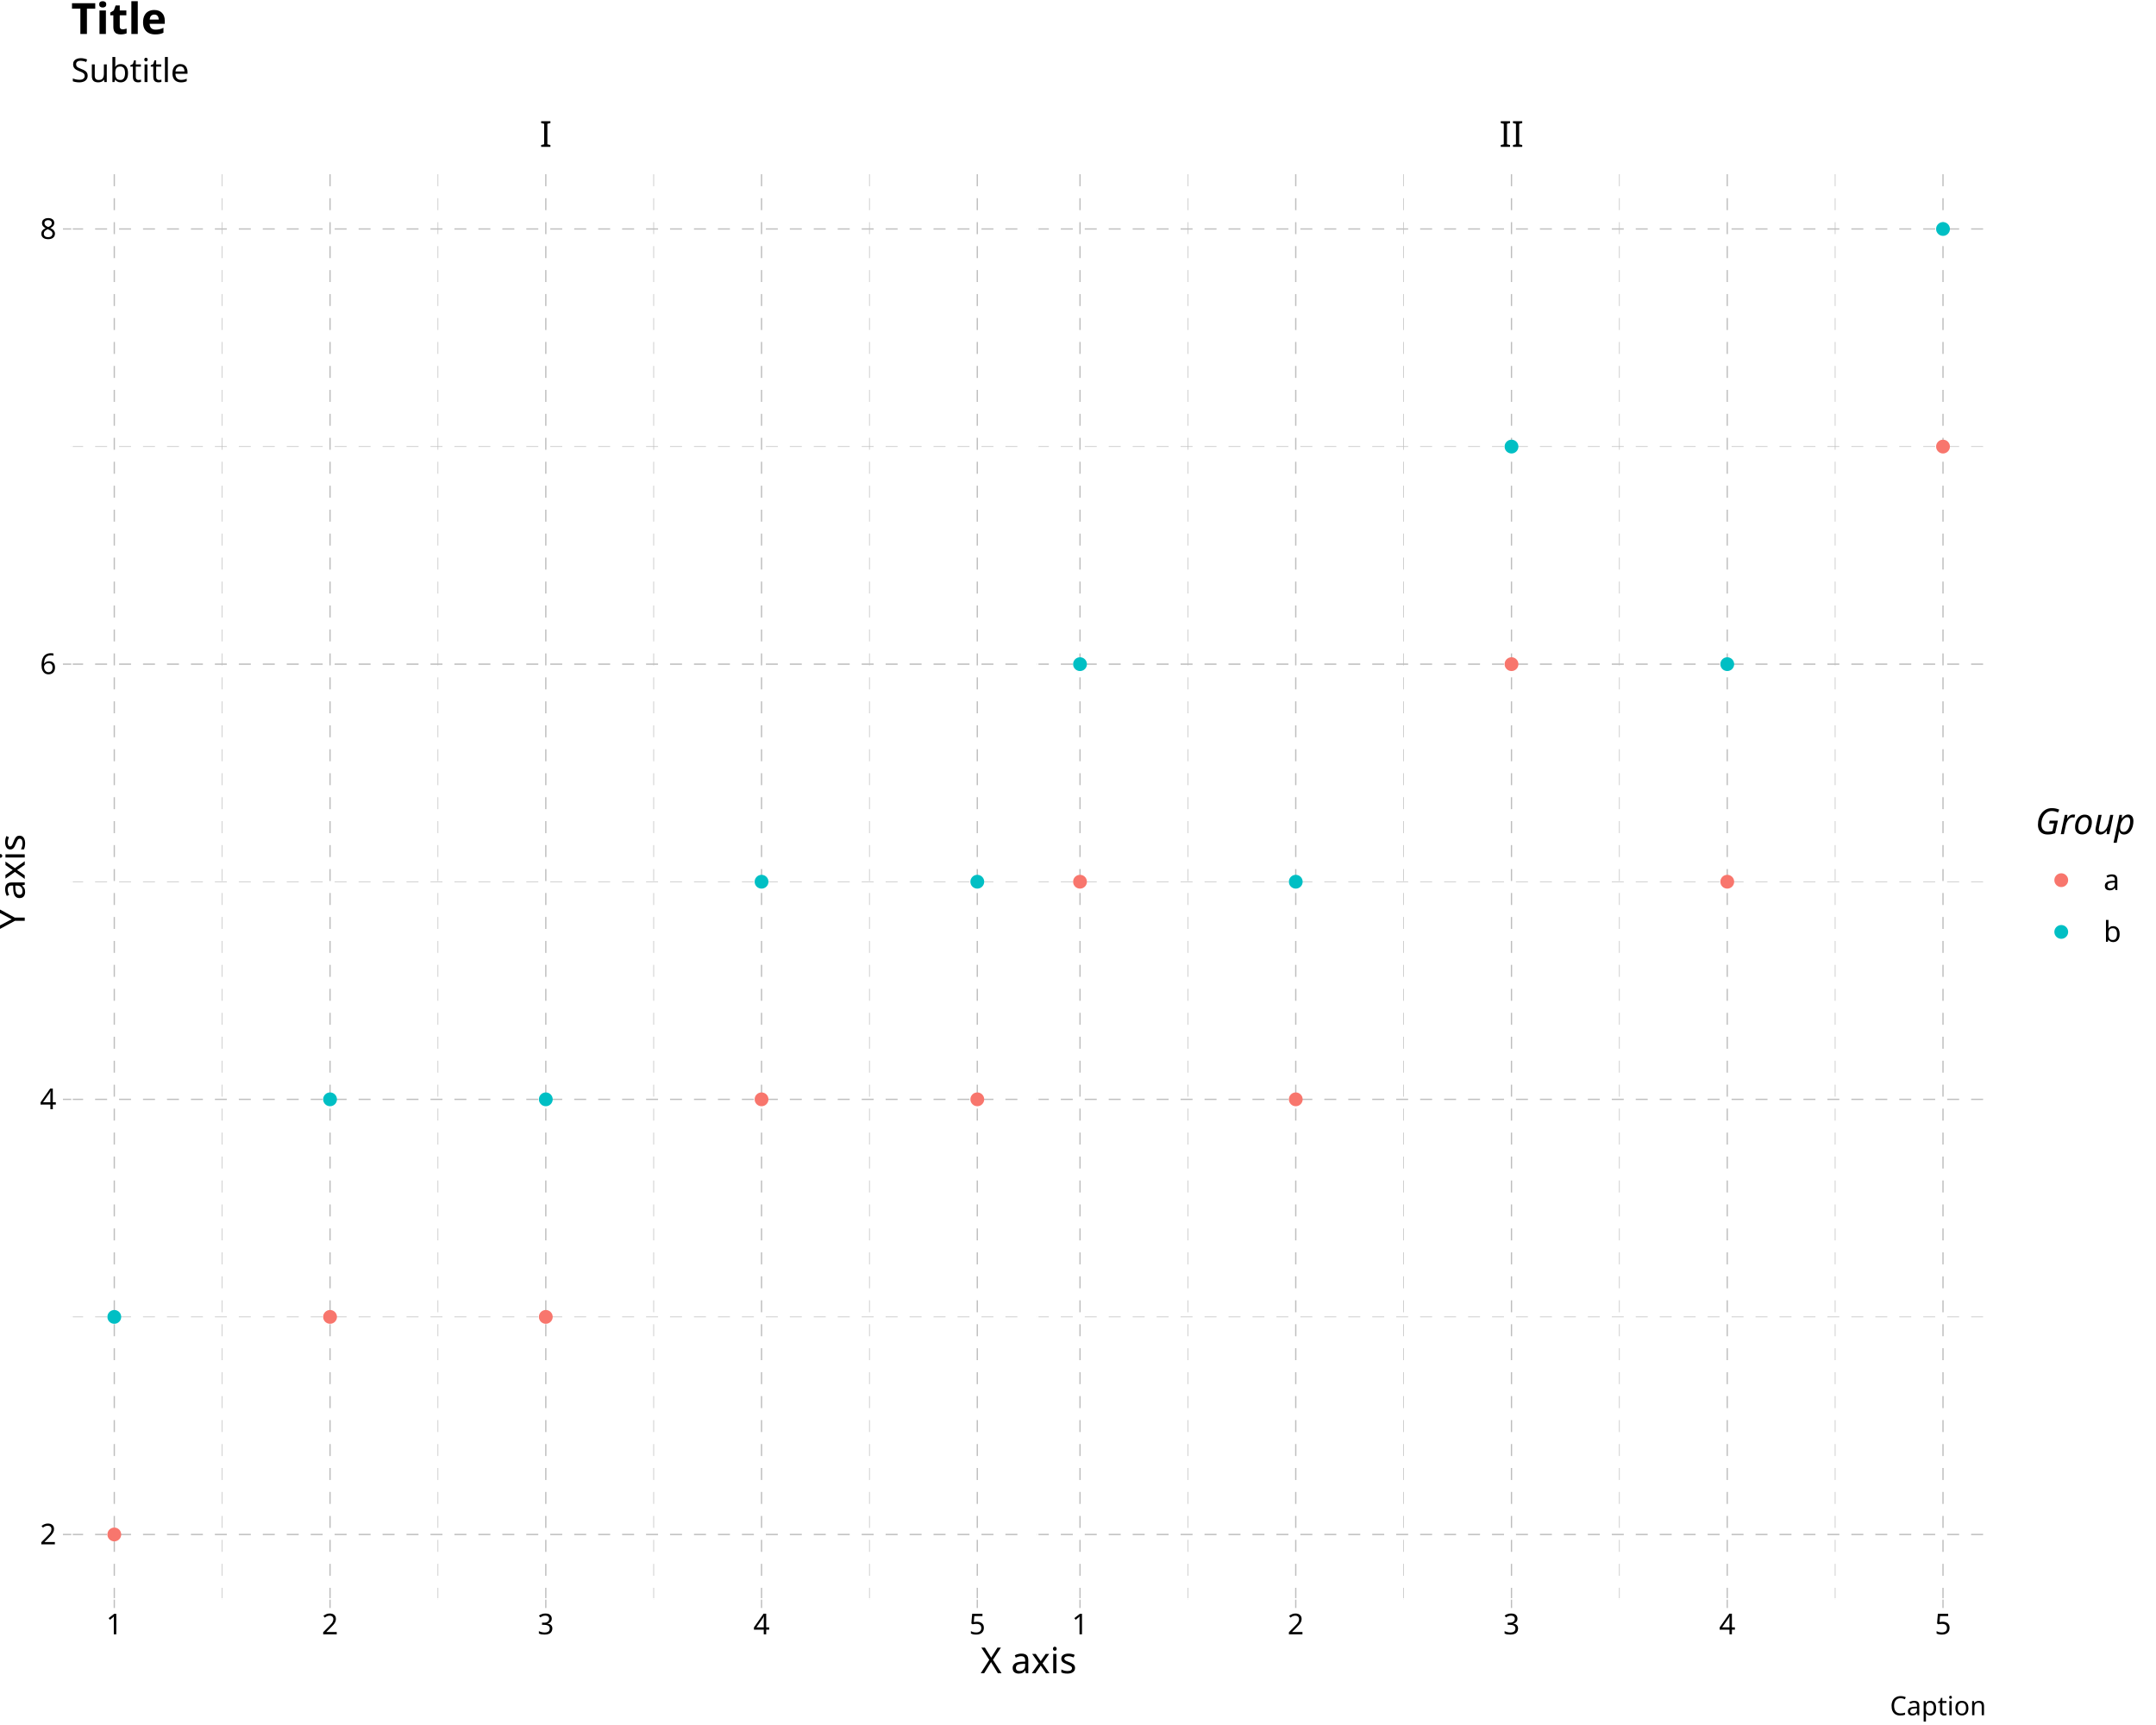
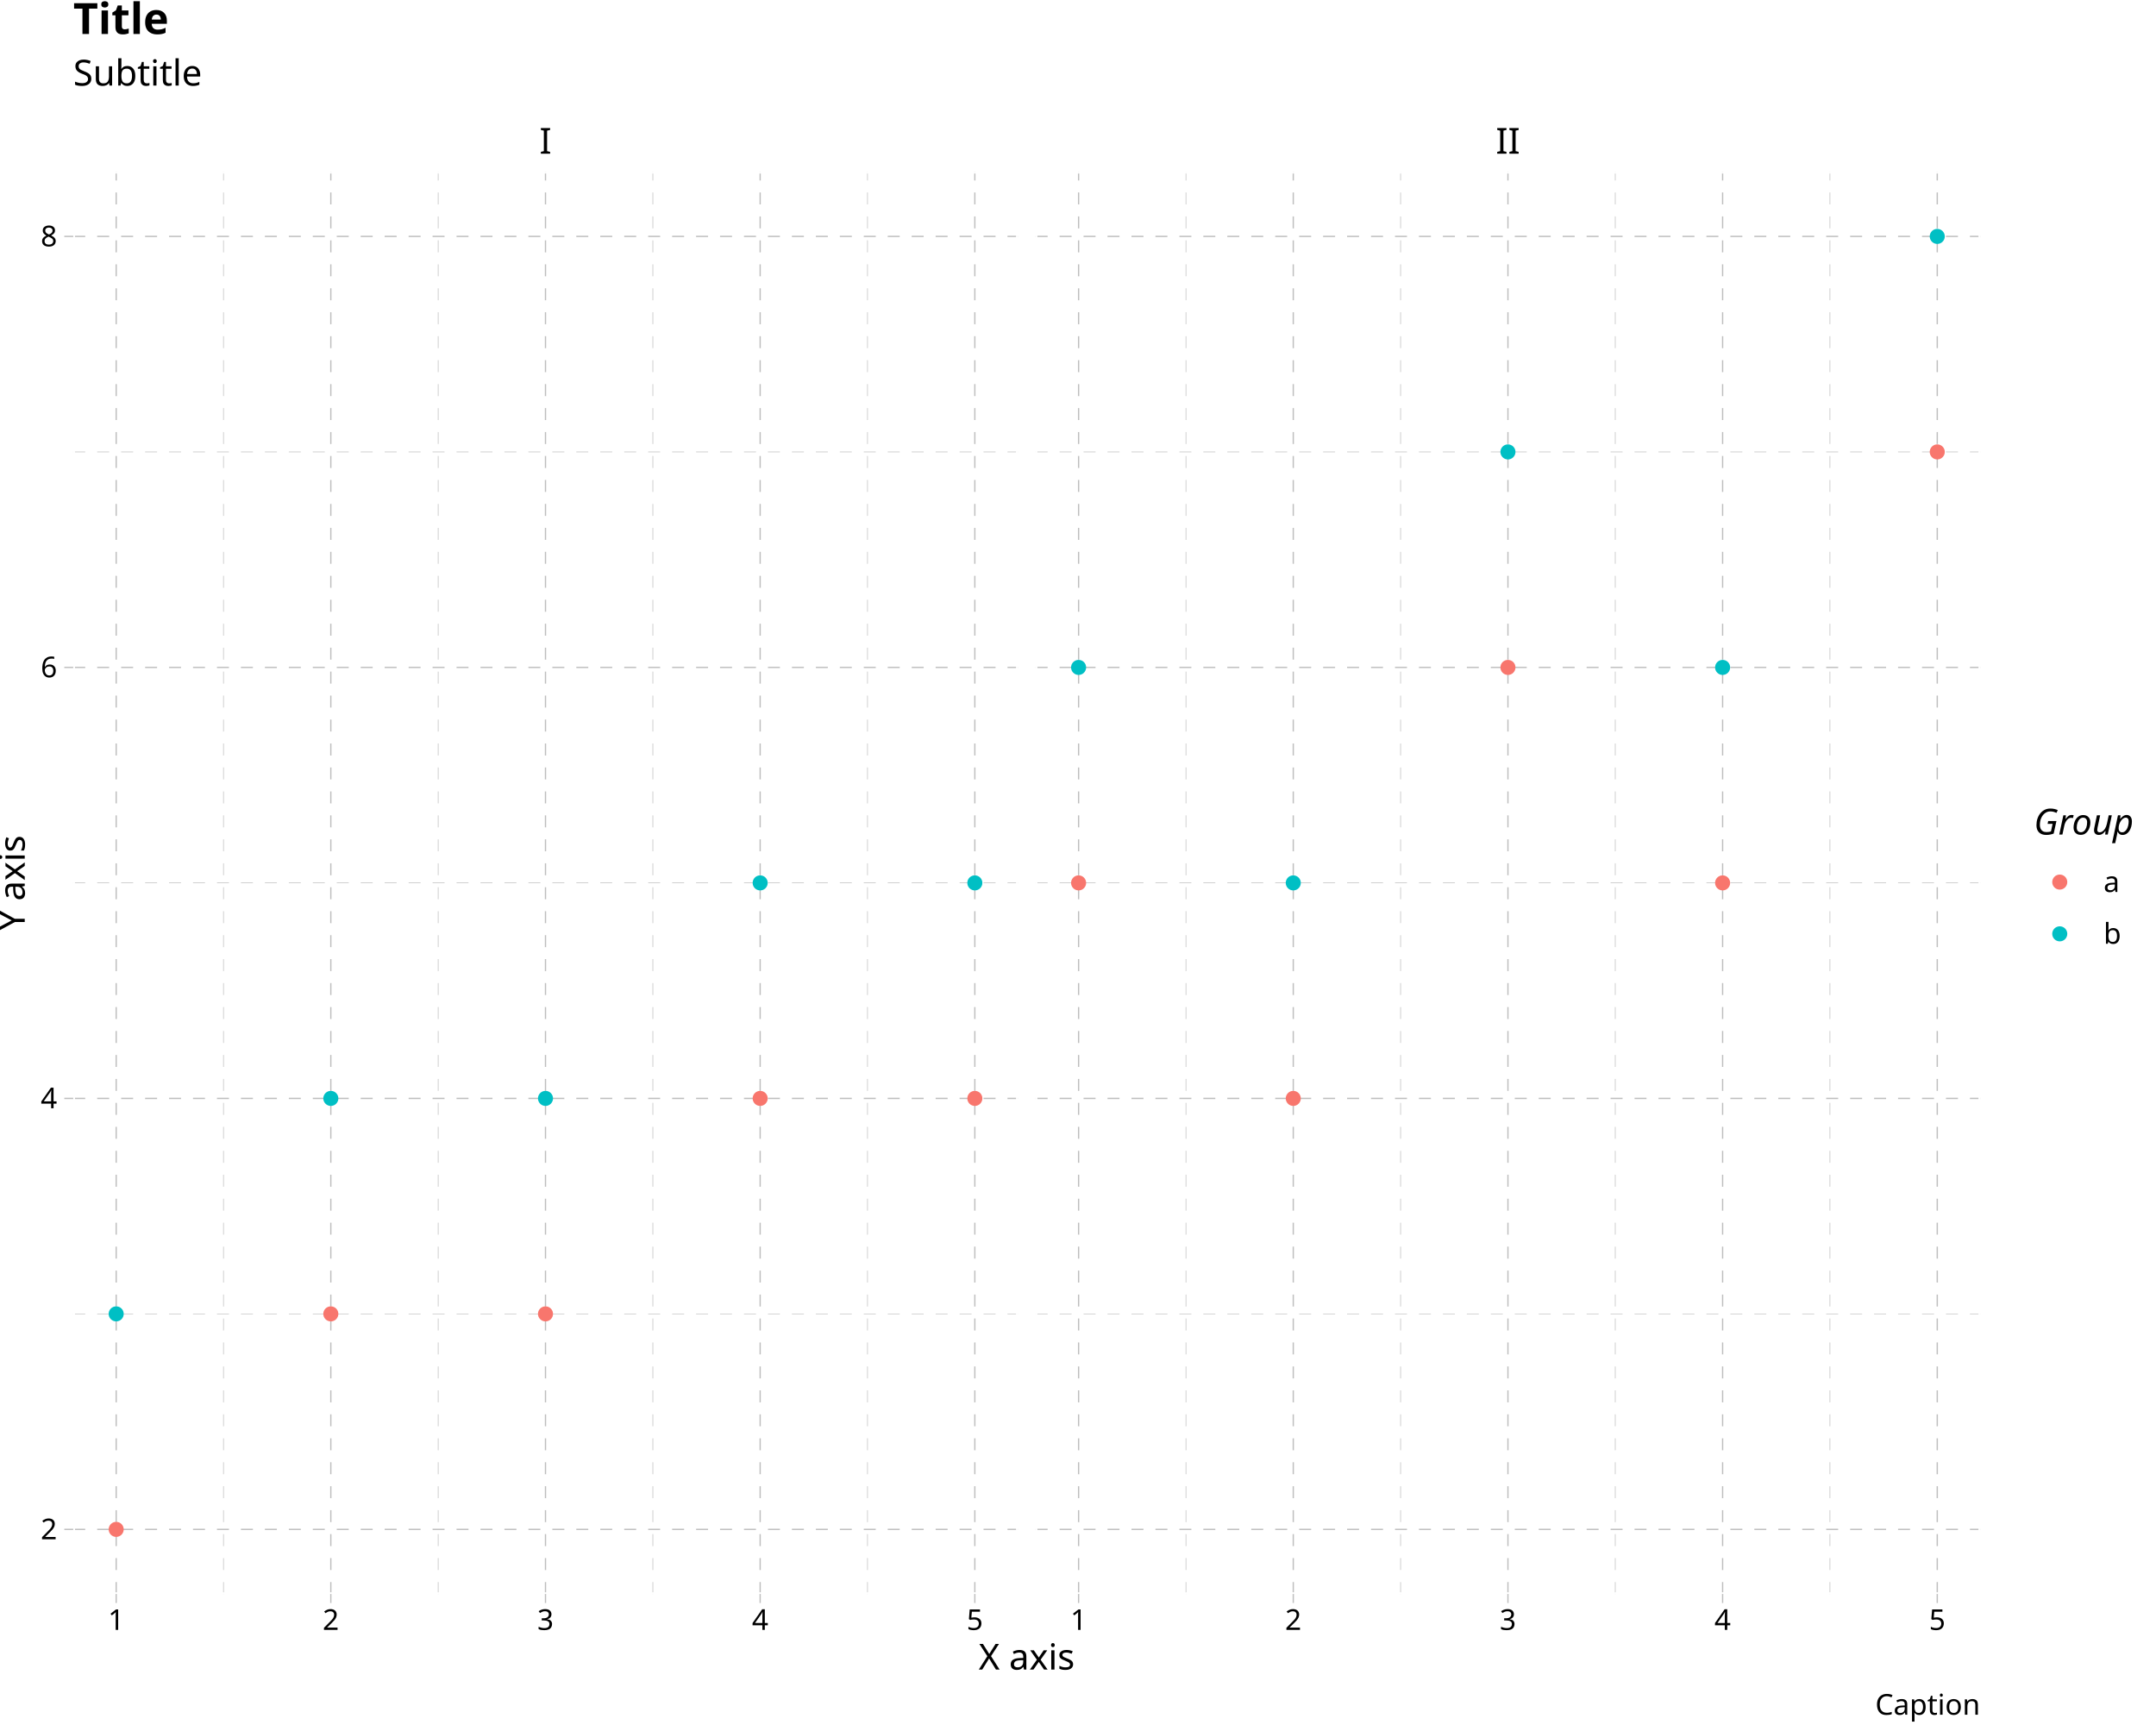
<svg xmlns="http://www.w3.org/2000/svg" class="svglite" data-engine-version="2.0" width="720.00pt" height="576.00pt" viewBox="0 0 720.00 576.00">
  <defs>
    <style type="text/css">
    .svglite line, .svglite polyline, .svglite polygon, .svglite path, .svglite rect, .svglite circle {
      fill: none;
      stroke: #000000;
      stroke-linecap: round;
      stroke-linejoin: round;
      stroke-miterlimit: 10.00;
    }
  </style>
  </defs>
  <rect width="100%" height="100%" style="stroke: none; fill: #FFFFFF;" />
  <defs>
    <clipPath id="cpMC4wMHw3MjAuMDB8MC4wMHw1NzYuMDA=">
      <rect x="0.00" y="0.00" width="720.00" height="576.00" />
    </clipPath>
  </defs>
  <g clip-path="url(#cpMC4wMHw3MjAuMDB8MC4wMHw1NzYuMDA=)">
-     <rect x="0.00" y="0.00" width="720.00" height="576.00" style="stroke-width: 1.07; stroke: none; fill: #FFFFFF;" />
+     <rect x="0.00" y="0.00" width="720.00" height="576.00" style="stroke-width: 1.16; stroke: none; fill: #FFFFFF;" />
  </g>
  <defs>
-     <clipPath id="cpMjMuNzZ8MzQwLjc4fDU0LjY3fDUzNC4xOA==">
-       <rect x="23.76" y="54.67" width="317.02" height="479.51" />
+     <clipPath id="cpMjQuNDZ8MzM5Ljg5fDU3LjM2fDUzMi4yNg==">
+       <rect x="24.46" y="57.36" width="315.43" height="474.91" />
    </clipPath>
  </defs>
-   <g clip-path="url(#cpMjMuNzZ8MzQwLjc4fDU0LjY3fDUzNC4xOA==)">
-     <rect x="23.76" y="54.67" width="317.02" height="479.51" style="stroke-width: 1.07; stroke: #FFFFFF;" />
-     <polyline points="23.76,439.73 340.78,439.73 " style="stroke-width: 0.21; stroke: #BEBEBE; stroke-dasharray: 4.00,4.00; stroke-linecap: butt;" />
-     <polyline points="23.76,294.42 340.78,294.42 " style="stroke-width: 0.21; stroke: #BEBEBE; stroke-dasharray: 4.00,4.00; stroke-linecap: butt;" />
-     <polyline points="23.76,149.12 340.78,149.12 " style="stroke-width: 0.21; stroke: #BEBEBE; stroke-dasharray: 4.00,4.00; stroke-linecap: butt;" />
-     <polyline points="74.20,534.18 74.20,54.67 " style="stroke-width: 0.21; stroke: #BEBEBE; stroke-dasharray: 4.00,4.00; stroke-linecap: butt;" />
-     <polyline points="146.25,534.18 146.25,54.67 " style="stroke-width: 0.21; stroke: #BEBEBE; stroke-dasharray: 4.00,4.00; stroke-linecap: butt;" />
-     <polyline points="218.30,534.18 218.30,54.67 " style="stroke-width: 0.21; stroke: #BEBEBE; stroke-dasharray: 4.00,4.00; stroke-linecap: butt;" />
-     <polyline points="290.35,534.18 290.35,54.67 " style="stroke-width: 0.21; stroke: #BEBEBE; stroke-dasharray: 4.00,4.00; stroke-linecap: butt;" />
-     <polyline points="23.76,512.38 340.78,512.38 " style="stroke-width: 0.43; stroke: #BEBEBE; stroke-dasharray: 4.00,4.00; stroke-linecap: butt;" />
-     <polyline points="23.76,367.08 340.78,367.08 " style="stroke-width: 0.43; stroke: #BEBEBE; stroke-dasharray: 4.00,4.00; stroke-linecap: butt;" />
-     <polyline points="23.76,221.77 340.78,221.77 " style="stroke-width: 0.43; stroke: #BEBEBE; stroke-dasharray: 4.00,4.00; stroke-linecap: butt;" />
-     <polyline points="23.76,76.46 340.78,76.46 " style="stroke-width: 0.43; stroke: #BEBEBE; stroke-dasharray: 4.00,4.00; stroke-linecap: butt;" />
-     <polyline points="38.17,534.18 38.17,54.67 " style="stroke-width: 0.43; stroke: #BEBEBE; stroke-dasharray: 4.00,4.00; stroke-linecap: butt;" />
-     <polyline points="110.22,534.18 110.22,54.67 " style="stroke-width: 0.43; stroke: #BEBEBE; stroke-dasharray: 4.00,4.00; stroke-linecap: butt;" />
-     <polyline points="182.27,534.18 182.27,54.67 " style="stroke-width: 0.43; stroke: #BEBEBE; stroke-dasharray: 4.00,4.00; stroke-linecap: butt;" />
-     <polyline points="254.32,534.18 254.32,54.67 " style="stroke-width: 0.43; stroke: #BEBEBE; stroke-dasharray: 4.00,4.00; stroke-linecap: butt;" />
-     <polyline points="326.37,534.18 326.37,54.67 " style="stroke-width: 0.43; stroke: #BEBEBE; stroke-dasharray: 4.00,4.00; stroke-linecap: butt;" />
-     <circle cx="38.17" cy="512.38" r="1.95" style="stroke-width: 0.71; stroke: #F8766D; fill: #F8766D;" />
-     <circle cx="182.27" cy="439.73" r="1.95" style="stroke-width: 0.71; stroke: #F8766D; fill: #F8766D;" />
-     <circle cx="326.37" cy="367.08" r="1.95" style="stroke-width: 0.71; stroke: #F8766D; fill: #F8766D;" />
-     <circle cx="110.22" cy="439.73" r="1.95" style="stroke-width: 0.71; stroke: #F8766D; fill: #F8766D;" />
-     <circle cx="254.32" cy="367.08" r="1.95" style="stroke-width: 0.71; stroke: #F8766D; fill: #F8766D;" />
-     <circle cx="38.17" cy="439.73" r="1.95" style="stroke-width: 0.71; stroke: #00BFC4; fill: #00BFC4;" />
-     <circle cx="182.27" cy="367.08" r="1.95" style="stroke-width: 0.71; stroke: #00BFC4; fill: #00BFC4;" />
-     <circle cx="326.37" cy="294.42" r="1.95" style="stroke-width: 0.71; stroke: #00BFC4; fill: #00BFC4;" />
-     <circle cx="110.22" cy="367.08" r="1.95" style="stroke-width: 0.71; stroke: #00BFC4; fill: #00BFC4;" />
-     <circle cx="254.32" cy="294.42" r="1.95" style="stroke-width: 0.71; stroke: #00BFC4; fill: #00BFC4;" />
-     <rect x="23.76" y="54.67" width="317.02" height="479.51" style="stroke-width: 1.07; stroke: #FFFFFF;" />
+   <g clip-path="url(#cpMjQuNDZ8MzM5Ljg5fDU3LjM2fDUzMi4yNg==)">
+     <rect x="24.46" y="57.36" width="315.43" height="474.91" style="stroke-width: 1.16; stroke: #FFFFFF;" />
+     <polyline points="24.46,438.72 339.89,438.72 " style="stroke-width: 0.21; stroke: #BEBEBE; stroke-dasharray: 4.00,4.00; stroke-linecap: butt;" />
+     <polyline points="24.46,294.81 339.89,294.81 " style="stroke-width: 0.21; stroke: #BEBEBE; stroke-dasharray: 4.00,4.00; stroke-linecap: butt;" />
+     <polyline points="24.46,150.90 339.89,150.90 " style="stroke-width: 0.21; stroke: #BEBEBE; stroke-dasharray: 4.00,4.00; stroke-linecap: butt;" />
+     <polyline points="74.64,532.26 74.64,57.36 " style="stroke-width: 0.21; stroke: #BEBEBE; stroke-dasharray: 4.00,4.00; stroke-linecap: butt;" />
+     <polyline points="146.33,532.26 146.33,57.36 " style="stroke-width: 0.21; stroke: #BEBEBE; stroke-dasharray: 4.00,4.00; stroke-linecap: butt;" />
+     <polyline points="218.02,532.26 218.02,57.36 " style="stroke-width: 0.21; stroke: #BEBEBE; stroke-dasharray: 4.00,4.00; stroke-linecap: butt;" />
+     <polyline points="289.70,532.26 289.70,57.36 " style="stroke-width: 0.21; stroke: #BEBEBE; stroke-dasharray: 4.00,4.00; stroke-linecap: butt;" />
+     <polyline points="24.46,510.68 339.89,510.68 " style="stroke-width: 0.43; stroke: #BEBEBE; stroke-dasharray: 4.00,4.00; stroke-linecap: butt;" />
+     <polyline points="24.46,366.77 339.89,366.77 " style="stroke-width: 0.43; stroke: #BEBEBE; stroke-dasharray: 4.00,4.00; stroke-linecap: butt;" />
+     <polyline points="24.46,222.86 339.89,222.86 " style="stroke-width: 0.43; stroke: #BEBEBE; stroke-dasharray: 4.00,4.00; stroke-linecap: butt;" />
+     <polyline points="24.46,78.94 339.89,78.94 " style="stroke-width: 0.43; stroke: #BEBEBE; stroke-dasharray: 4.00,4.00; stroke-linecap: butt;" />
+     <polyline points="38.80,532.26 38.80,57.36 " style="stroke-width: 0.43; stroke: #BEBEBE; stroke-dasharray: 4.00,4.00; stroke-linecap: butt;" />
+     <polyline points="110.48,532.26 110.48,57.36 " style="stroke-width: 0.43; stroke: #BEBEBE; stroke-dasharray: 4.00,4.00; stroke-linecap: butt;" />
+     <polyline points="182.17,532.26 182.17,57.36 " style="stroke-width: 0.43; stroke: #BEBEBE; stroke-dasharray: 4.00,4.00; stroke-linecap: butt;" />
+     <polyline points="253.86,532.26 253.86,57.36 " style="stroke-width: 0.43; stroke: #BEBEBE; stroke-dasharray: 4.00,4.00; stroke-linecap: butt;" />
+     <polyline points="325.55,532.26 325.55,57.36 " style="stroke-width: 0.43; stroke: #BEBEBE; stroke-dasharray: 4.00,4.00; stroke-linecap: butt;" />
+     <circle cx="38.80" cy="510.68" r="2.13" style="stroke-width: 0.77; stroke: #F8766D; fill: #F8766D;" />
+     <circle cx="182.17" cy="438.72" r="2.13" style="stroke-width: 0.77; stroke: #F8766D; fill: #F8766D;" />
+     <circle cx="325.55" cy="366.77" r="2.13" style="stroke-width: 0.77; stroke: #F8766D; fill: #F8766D;" />
+     <circle cx="110.48" cy="438.72" r="2.13" style="stroke-width: 0.77; stroke: #F8766D; fill: #F8766D;" />
+     <circle cx="253.86" cy="366.77" r="2.13" style="stroke-width: 0.77; stroke: #F8766D; fill: #F8766D;" />
+     <circle cx="38.80" cy="438.72" r="2.13" style="stroke-width: 0.77; stroke: #00BFC4; fill: #00BFC4;" />
+     <circle cx="182.17" cy="366.77" r="2.13" style="stroke-width: 0.77; stroke: #00BFC4; fill: #00BFC4;" />
+     <circle cx="325.55" cy="294.81" r="2.13" style="stroke-width: 0.77; stroke: #00BFC4; fill: #00BFC4;" />
+     <circle cx="110.48" cy="366.77" r="2.13" style="stroke-width: 0.77; stroke: #00BFC4; fill: #00BFC4;" />
+     <circle cx="253.86" cy="294.81" r="2.13" style="stroke-width: 0.77; stroke: #00BFC4; fill: #00BFC4;" />
+     <rect x="24.46" y="57.36" width="315.43" height="474.91" style="stroke-width: 1.16; stroke: #FFFFFF;" />
  </g>
  <g clip-path="url(#cpMC4wMHw3MjAuMDB8MC4wMHw1NzYuMDA=)">
</g>
  <defs>
-     <clipPath id="cpMzQ2LjI2fDY2My4yOHw1NC42N3w1MzQuMTg=">
-       <rect x="346.26" y="54.67" width="317.02" height="479.51" />
+     <clipPath id="cpMzQ1Ljg2fDY2MS4yOXw1Ny4zNnw1MzIuMjY=">
+       <rect x="345.86" y="57.36" width="315.43" height="474.91" />
    </clipPath>
  </defs>
-   <g clip-path="url(#cpMzQ2LjI2fDY2My4yOHw1NC42N3w1MzQuMTg=)">
-     <rect x="346.26" y="54.67" width="317.02" height="479.51" style="stroke-width: 1.07; stroke: #FFFFFF;" />
-     <polyline points="346.26,439.73 663.28,439.73 " style="stroke-width: 0.21; stroke: #BEBEBE; stroke-dasharray: 4.00,4.00; stroke-linecap: butt;" />
-     <polyline points="346.26,294.42 663.28,294.42 " style="stroke-width: 0.21; stroke: #BEBEBE; stroke-dasharray: 4.00,4.00; stroke-linecap: butt;" />
-     <polyline points="346.26,149.12 663.28,149.12 " style="stroke-width: 0.21; stroke: #BEBEBE; stroke-dasharray: 4.00,4.00; stroke-linecap: butt;" />
-     <polyline points="396.70,534.18 396.70,54.67 " style="stroke-width: 0.21; stroke: #BEBEBE; stroke-dasharray: 4.00,4.00; stroke-linecap: butt;" />
-     <polyline points="468.75,534.18 468.75,54.67 " style="stroke-width: 0.21; stroke: #BEBEBE; stroke-dasharray: 4.00,4.00; stroke-linecap: butt;" />
-     <polyline points="540.80,534.18 540.80,54.67 " style="stroke-width: 0.21; stroke: #BEBEBE; stroke-dasharray: 4.00,4.00; stroke-linecap: butt;" />
-     <polyline points="612.85,534.18 612.85,54.67 " style="stroke-width: 0.21; stroke: #BEBEBE; stroke-dasharray: 4.00,4.00; stroke-linecap: butt;" />
-     <polyline points="346.26,512.38 663.28,512.38 " style="stroke-width: 0.43; stroke: #BEBEBE; stroke-dasharray: 4.00,4.00; stroke-linecap: butt;" />
-     <polyline points="346.26,367.08 663.28,367.08 " style="stroke-width: 0.43; stroke: #BEBEBE; stroke-dasharray: 4.00,4.00; stroke-linecap: butt;" />
-     <polyline points="346.26,221.77 663.28,221.77 " style="stroke-width: 0.43; stroke: #BEBEBE; stroke-dasharray: 4.00,4.00; stroke-linecap: butt;" />
-     <polyline points="346.26,76.46 663.28,76.46 " style="stroke-width: 0.43; stroke: #BEBEBE; stroke-dasharray: 4.00,4.00; stroke-linecap: butt;" />
-     <polyline points="360.67,534.18 360.67,54.67 " style="stroke-width: 0.43; stroke: #BEBEBE; stroke-dasharray: 4.00,4.00; stroke-linecap: butt;" />
-     <polyline points="432.72,534.18 432.72,54.67 " style="stroke-width: 0.43; stroke: #BEBEBE; stroke-dasharray: 4.00,4.00; stroke-linecap: butt;" />
-     <polyline points="504.77,534.18 504.77,54.67 " style="stroke-width: 0.43; stroke: #BEBEBE; stroke-dasharray: 4.00,4.00; stroke-linecap: butt;" />
-     <polyline points="576.82,534.18 576.82,54.67 " style="stroke-width: 0.43; stroke: #BEBEBE; stroke-dasharray: 4.00,4.00; stroke-linecap: butt;" />
-     <polyline points="648.87,534.18 648.87,54.67 " style="stroke-width: 0.43; stroke: #BEBEBE; stroke-dasharray: 4.00,4.00; stroke-linecap: butt;" />
-     <circle cx="432.72" cy="367.08" r="1.95" style="stroke-width: 0.71; stroke: #F8766D; fill: #F8766D;" />
-     <circle cx="576.82" cy="294.42" r="1.95" style="stroke-width: 0.71; stroke: #F8766D; fill: #F8766D;" />
-     <circle cx="360.67" cy="294.42" r="1.95" style="stroke-width: 0.71; stroke: #F8766D; fill: #F8766D;" />
-     <circle cx="504.77" cy="221.77" r="1.95" style="stroke-width: 0.71; stroke: #F8766D; fill: #F8766D;" />
-     <circle cx="648.87" cy="149.12" r="1.95" style="stroke-width: 0.71; stroke: #F8766D; fill: #F8766D;" />
-     <circle cx="432.72" cy="294.42" r="1.95" style="stroke-width: 0.71; stroke: #00BFC4; fill: #00BFC4;" />
-     <circle cx="576.82" cy="221.77" r="1.95" style="stroke-width: 0.71; stroke: #00BFC4; fill: #00BFC4;" />
-     <circle cx="360.67" cy="221.77" r="1.95" style="stroke-width: 0.71; stroke: #00BFC4; fill: #00BFC4;" />
-     <circle cx="504.77" cy="149.12" r="1.95" style="stroke-width: 0.71; stroke: #00BFC4; fill: #00BFC4;" />
-     <circle cx="648.87" cy="76.46" r="1.95" style="stroke-width: 0.71; stroke: #00BFC4; fill: #00BFC4;" />
-     <rect x="346.26" y="54.67" width="317.02" height="479.51" style="stroke-width: 1.07; stroke: #FFFFFF;" />
+   <g clip-path="url(#cpMzQ1Ljg2fDY2MS4yOXw1Ny4zNnw1MzIuMjY=)">
+     <rect x="345.86" y="57.36" width="315.43" height="474.91" style="stroke-width: 1.16; stroke: #FFFFFF;" />
+     <polyline points="345.86,438.72 661.29,438.72 " style="stroke-width: 0.21; stroke: #BEBEBE; stroke-dasharray: 4.00,4.00; stroke-linecap: butt;" />
+     <polyline points="345.86,294.81 661.29,294.81 " style="stroke-width: 0.21; stroke: #BEBEBE; stroke-dasharray: 4.00,4.00; stroke-linecap: butt;" />
+     <polyline points="345.86,150.90 661.29,150.90 " style="stroke-width: 0.21; stroke: #BEBEBE; stroke-dasharray: 4.00,4.00; stroke-linecap: butt;" />
+     <polyline points="396.05,532.26 396.05,57.36 " style="stroke-width: 0.21; stroke: #BEBEBE; stroke-dasharray: 4.00,4.00; stroke-linecap: butt;" />
+     <polyline points="467.73,532.26 467.73,57.36 " style="stroke-width: 0.21; stroke: #BEBEBE; stroke-dasharray: 4.00,4.00; stroke-linecap: butt;" />
+     <polyline points="539.42,532.26 539.42,57.36 " style="stroke-width: 0.21; stroke: #BEBEBE; stroke-dasharray: 4.00,4.00; stroke-linecap: butt;" />
+     <polyline points="611.11,532.26 611.11,57.36 " style="stroke-width: 0.21; stroke: #BEBEBE; stroke-dasharray: 4.00,4.00; stroke-linecap: butt;" />
+     <polyline points="345.86,510.68 661.29,510.68 " style="stroke-width: 0.43; stroke: #BEBEBE; stroke-dasharray: 4.00,4.00; stroke-linecap: butt;" />
+     <polyline points="345.86,366.77 661.29,366.77 " style="stroke-width: 0.43; stroke: #BEBEBE; stroke-dasharray: 4.00,4.00; stroke-linecap: butt;" />
+     <polyline points="345.86,222.86 661.29,222.86 " style="stroke-width: 0.43; stroke: #BEBEBE; stroke-dasharray: 4.00,4.00; stroke-linecap: butt;" />
+     <polyline points="345.86,78.94 661.29,78.94 " style="stroke-width: 0.43; stroke: #BEBEBE; stroke-dasharray: 4.00,4.00; stroke-linecap: butt;" />
+     <polyline points="360.20,532.26 360.20,57.36 " style="stroke-width: 0.43; stroke: #BEBEBE; stroke-dasharray: 4.00,4.00; stroke-linecap: butt;" />
+     <polyline points="431.89,532.26 431.89,57.36 " style="stroke-width: 0.43; stroke: #BEBEBE; stroke-dasharray: 4.00,4.00; stroke-linecap: butt;" />
+     <polyline points="503.58,532.26 503.58,57.36 " style="stroke-width: 0.43; stroke: #BEBEBE; stroke-dasharray: 4.00,4.00; stroke-linecap: butt;" />
+     <polyline points="575.27,532.26 575.27,57.36 " style="stroke-width: 0.43; stroke: #BEBEBE; stroke-dasharray: 4.00,4.00; stroke-linecap: butt;" />
+     <polyline points="646.95,532.26 646.95,57.36 " style="stroke-width: 0.43; stroke: #BEBEBE; stroke-dasharray: 4.00,4.00; stroke-linecap: butt;" />
+     <circle cx="431.89" cy="366.77" r="2.13" style="stroke-width: 0.77; stroke: #F8766D; fill: #F8766D;" />
+     <circle cx="575.27" cy="294.81" r="2.13" style="stroke-width: 0.77; stroke: #F8766D; fill: #F8766D;" />
+     <circle cx="360.20" cy="294.81" r="2.13" style="stroke-width: 0.77; stroke: #F8766D; fill: #F8766D;" />
+     <circle cx="503.58" cy="222.86" r="2.13" style="stroke-width: 0.77; stroke: #F8766D; fill: #F8766D;" />
+     <circle cx="646.95" cy="150.90" r="2.13" style="stroke-width: 0.77; stroke: #F8766D; fill: #F8766D;" />
+     <circle cx="431.89" cy="294.81" r="2.13" style="stroke-width: 0.77; stroke: #00BFC4; fill: #00BFC4;" />
+     <circle cx="575.27" cy="222.86" r="2.13" style="stroke-width: 0.77; stroke: #00BFC4; fill: #00BFC4;" />
+     <circle cx="360.20" cy="222.86" r="2.13" style="stroke-width: 0.77; stroke: #00BFC4; fill: #00BFC4;" />
+     <circle cx="503.58" cy="150.90" r="2.13" style="stroke-width: 0.77; stroke: #00BFC4; fill: #00BFC4;" />
+     <circle cx="646.95" cy="78.94" r="2.13" style="stroke-width: 0.77; stroke: #00BFC4; fill: #00BFC4;" />
+     <rect x="345.86" y="57.36" width="315.43" height="474.91" style="stroke-width: 1.16; stroke: #FFFFFF;" />
  </g>
  <g clip-path="url(#cpMC4wMHw3MjAuMDB8MC4wMHw1NzYuMDA=)">
</g>
  <defs>
-     <clipPath id="cpMjMuNzZ8MzQwLjc4fDM1LjE1fDU0LjY3">
-       <rect x="23.76" y="35.15" width="317.02" height="19.52" />
+     <clipPath id="cpMjQuNDZ8MzM5Ljg5fDM3LjA0fDU3LjM2">
+       <rect x="24.46" y="37.04" width="315.43" height="20.31" />
    </clipPath>
  </defs>
-   <g clip-path="url(#cpMjMuNzZ8MzQwLjc4fDM1LjE1fDU0LjY3)">
-     <rect x="23.76" y="35.15" width="317.02" height="19.52" style="stroke-width: 1.07; stroke: none;" />
-     <text x="182.27" y="49.04" text-anchor="middle" style="font-size: 12.00px; font-family: sans;" textLength="3.33px" lengthAdjust="spacingAndGlyphs">I</text>
+   <g clip-path="url(#cpMjQuNDZ8MzM5Ljg5fDM3LjA0fDU3LjM2)">
+     <rect x="24.46" y="37.04" width="315.43" height="20.31" style="stroke-width: 1.16; stroke: none;" />
+     <text x="182.17" y="51.33" text-anchor="middle" style="font-size: 12.00px; font-family: sans;" textLength="3.33px" lengthAdjust="spacingAndGlyphs">I</text>
  </g>
  <g clip-path="url(#cpMC4wMHw3MjAuMDB8MC4wMHw1NzYuMDA=)">
</g>
  <defs>
-     <clipPath id="cpMzQ2LjI2fDY2My4yOHwzNS4xNXw1NC42Nw==">
-       <rect x="346.26" y="35.15" width="317.02" height="19.52" />
+     <clipPath id="cpMzQ1Ljg2fDY2MS4yOXwzNy4wNHw1Ny4zNg==">
+       <rect x="345.86" y="37.04" width="315.43" height="20.31" />
    </clipPath>
  </defs>
-   <g clip-path="url(#cpMzQ2LjI2fDY2My4yOHwzNS4xNXw1NC42Nw==)">
-     <rect x="346.26" y="35.15" width="317.02" height="19.52" style="stroke-width: 1.07; stroke: none;" />
-     <text x="504.77" y="49.04" text-anchor="middle" style="font-size: 12.00px; font-family: sans;" textLength="6.67px" lengthAdjust="spacingAndGlyphs">II</text>
+   <g clip-path="url(#cpMzQ1Ljg2fDY2MS4yOXwzNy4wNHw1Ny4zNg==)">
+     <rect x="345.86" y="37.04" width="315.43" height="20.31" style="stroke-width: 1.16; stroke: none;" />
+     <text x="503.58" y="51.33" text-anchor="middle" style="font-size: 12.00px; font-family: sans;" textLength="6.67px" lengthAdjust="spacingAndGlyphs">II</text>
  </g>
  <g clip-path="url(#cpMC4wMHw3MjAuMDB8MC4wMHw1NzYuMDA=)">
-     <polyline points="38.17,536.92 38.17,534.18 " style="stroke-width: 0.43; stroke: #BEBEBE; stroke-linecap: butt;" />
-     <polyline points="110.22,536.92 110.22,534.18 " style="stroke-width: 0.43; stroke: #BEBEBE; stroke-linecap: butt;" />
-     <polyline points="182.27,536.92 182.27,534.18 " style="stroke-width: 0.43; stroke: #BEBEBE; stroke-linecap: butt;" />
-     <polyline points="254.32,536.92 254.32,534.18 " style="stroke-width: 0.43; stroke: #BEBEBE; stroke-linecap: butt;" />
-     <polyline points="326.37,536.92 326.37,534.18 " style="stroke-width: 0.43; stroke: #BEBEBE; stroke-linecap: butt;" />
-     <text x="38.17" y="545.72" text-anchor="middle" style="font-size: 9.60px; font-family: sans;" textLength="5.34px" lengthAdjust="spacingAndGlyphs">1</text>
-     <text x="110.22" y="545.72" text-anchor="middle" style="font-size: 9.60px; font-family: sans;" textLength="5.34px" lengthAdjust="spacingAndGlyphs">2</text>
-     <text x="182.27" y="545.72" text-anchor="middle" style="font-size: 9.60px; font-family: sans;" textLength="5.34px" lengthAdjust="spacingAndGlyphs">3</text>
-     <text x="254.32" y="545.72" text-anchor="middle" style="font-size: 9.60px; font-family: sans;" textLength="5.34px" lengthAdjust="spacingAndGlyphs">4</text>
-     <text x="326.37" y="545.72" text-anchor="middle" style="font-size: 9.60px; font-family: sans;" textLength="5.34px" lengthAdjust="spacingAndGlyphs">5</text>
-     <polyline points="360.67,536.92 360.67,534.18 " style="stroke-width: 0.43; stroke: #BEBEBE; stroke-linecap: butt;" />
-     <polyline points="432.72,536.92 432.72,534.18 " style="stroke-width: 0.43; stroke: #BEBEBE; stroke-linecap: butt;" />
-     <polyline points="504.77,536.92 504.77,534.18 " style="stroke-width: 0.43; stroke: #BEBEBE; stroke-linecap: butt;" />
-     <polyline points="576.82,536.92 576.82,534.18 " style="stroke-width: 0.43; stroke: #BEBEBE; stroke-linecap: butt;" />
-     <polyline points="648.87,536.92 648.87,534.18 " style="stroke-width: 0.43; stroke: #BEBEBE; stroke-linecap: butt;" />
-     <text x="360.67" y="545.72" text-anchor="middle" style="font-size: 9.60px; font-family: sans;" textLength="5.34px" lengthAdjust="spacingAndGlyphs">1</text>
-     <text x="432.72" y="545.72" text-anchor="middle" style="font-size: 9.60px; font-family: sans;" textLength="5.34px" lengthAdjust="spacingAndGlyphs">2</text>
-     <text x="504.77" y="545.72" text-anchor="middle" style="font-size: 9.60px; font-family: sans;" textLength="5.34px" lengthAdjust="spacingAndGlyphs">3</text>
-     <text x="576.82" y="545.72" text-anchor="middle" style="font-size: 9.60px; font-family: sans;" textLength="5.34px" lengthAdjust="spacingAndGlyphs">4</text>
-     <text x="648.87" y="545.72" text-anchor="middle" style="font-size: 9.60px; font-family: sans;" textLength="5.34px" lengthAdjust="spacingAndGlyphs">5</text>
-     <text x="18.83" y="515.68" text-anchor="end" style="font-size: 9.60px; font-family: sans;" textLength="5.34px" lengthAdjust="spacingAndGlyphs">2</text>
-     <text x="18.83" y="370.38" text-anchor="end" style="font-size: 9.60px; font-family: sans;" textLength="5.34px" lengthAdjust="spacingAndGlyphs">4</text>
-     <text x="18.83" y="225.07" text-anchor="end" style="font-size: 9.60px; font-family: sans;" textLength="5.34px" lengthAdjust="spacingAndGlyphs">6</text>
-     <text x="18.83" y="79.77" text-anchor="end" style="font-size: 9.60px; font-family: sans;" textLength="5.34px" lengthAdjust="spacingAndGlyphs">8</text>
-     <polyline points="21.02,512.38 23.76,512.38 " style="stroke-width: 0.43; stroke: #BEBEBE; stroke-linecap: butt;" />
-     <polyline points="21.02,367.08 23.76,367.08 " style="stroke-width: 0.43; stroke: #BEBEBE; stroke-linecap: butt;" />
-     <polyline points="21.02,221.77 23.76,221.77 " style="stroke-width: 0.43; stroke: #BEBEBE; stroke-linecap: butt;" />
-     <polyline points="21.02,76.46 23.76,76.46 " style="stroke-width: 0.43; stroke: #BEBEBE; stroke-linecap: butt;" />
-     <text x="343.52" y="558.71" text-anchor="middle" style="font-size: 12.00px; font-family: sans;" textLength="32.69px" lengthAdjust="spacingAndGlyphs">X axis</text>
-     <text transform="translate(8.26,294.42) rotate(-90)" text-anchor="middle" style="font-size: 12.00px; font-family: sans;" textLength="32.69px" lengthAdjust="spacingAndGlyphs">Y axis</text>
-     <rect x="674.24" y="263.55" width="44.32" height="61.75" style="stroke-width: 1.07; stroke: none; fill: #FFFFFF;" />
-     <text x="679.72" y="278.53" style="font-size: 12.00px; font-style: italic; font-family: sans;" textLength="33.36px" lengthAdjust="spacingAndGlyphs">Group</text>
-     <rect x="679.72" y="285.26" width="17.28" height="17.28" style="stroke-width: 1.07; stroke: none;" />
-     <circle cx="688.36" cy="293.90" r="1.95" style="stroke-width: 0.71; stroke: #F8766D; fill: #F8766D;" />
-     <rect x="679.72" y="302.54" width="17.28" height="17.28" style="stroke-width: 1.07; stroke: none;" />
-     <circle cx="688.36" cy="311.18" r="1.95" style="stroke-width: 0.71; stroke: #00BFC4; fill: #00BFC4;" />
-     <text x="702.48" y="297.20" style="font-size: 9.60px; font-family: sans;" textLength="5.34px" lengthAdjust="spacingAndGlyphs">a</text>
-     <text x="702.48" y="314.48" style="font-size: 9.60px; font-family: sans;" textLength="5.34px" lengthAdjust="spacingAndGlyphs">b</text>
-     <text x="23.76" y="27.39" style="font-size: 11.00px; font-family: sans;" textLength="36.69px" lengthAdjust="spacingAndGlyphs">Subtitle</text>
-     <text x="23.76" y="11.35" style="font-size: 14.40px; font-weight: bold; font-family: sans;" textLength="27.20px" lengthAdjust="spacingAndGlyphs">Title</text>
-     <text x="663.28" y="572.73" text-anchor="end" style="font-size: 8.80px; font-family: sans;" textLength="30.33px" lengthAdjust="spacingAndGlyphs">Caption</text>
+     <polyline points="38.80,535.25 38.80,532.26 " style="stroke-width: 0.43; stroke: #BEBEBE; stroke-linecap: butt;" />
+     <polyline points="110.48,535.25 110.48,532.26 " style="stroke-width: 0.43; stroke: #BEBEBE; stroke-linecap: butt;" />
+     <polyline points="182.17,535.25 182.17,532.26 " style="stroke-width: 0.43; stroke: #BEBEBE; stroke-linecap: butt;" />
+     <polyline points="253.86,535.25 253.86,532.26 " style="stroke-width: 0.43; stroke: #BEBEBE; stroke-linecap: butt;" />
+     <polyline points="325.55,535.25 325.55,532.26 " style="stroke-width: 0.43; stroke: #BEBEBE; stroke-linecap: butt;" />
+     <text x="38.80" y="544.25" text-anchor="middle" style="font-size: 9.60px; font-family: sans;" textLength="5.34px" lengthAdjust="spacingAndGlyphs">1</text>
+     <text x="110.48" y="544.25" text-anchor="middle" style="font-size: 9.60px; font-family: sans;" textLength="5.34px" lengthAdjust="spacingAndGlyphs">2</text>
+     <text x="182.17" y="544.25" text-anchor="middle" style="font-size: 9.60px; font-family: sans;" textLength="5.34px" lengthAdjust="spacingAndGlyphs">3</text>
+     <text x="253.86" y="544.25" text-anchor="middle" style="font-size: 9.60px; font-family: sans;" textLength="5.34px" lengthAdjust="spacingAndGlyphs">4</text>
+     <text x="325.55" y="544.25" text-anchor="middle" style="font-size: 9.60px; font-family: sans;" textLength="5.34px" lengthAdjust="spacingAndGlyphs">5</text>
+     <polyline points="360.20,535.25 360.20,532.26 " style="stroke-width: 0.43; stroke: #BEBEBE; stroke-linecap: butt;" />
+     <polyline points="431.89,535.25 431.89,532.26 " style="stroke-width: 0.43; stroke: #BEBEBE; stroke-linecap: butt;" />
+     <polyline points="503.58,535.25 503.58,532.26 " style="stroke-width: 0.43; stroke: #BEBEBE; stroke-linecap: butt;" />
+     <polyline points="575.27,535.25 575.27,532.26 " style="stroke-width: 0.43; stroke: #BEBEBE; stroke-linecap: butt;" />
+     <polyline points="646.95,535.25 646.95,532.26 " style="stroke-width: 0.43; stroke: #BEBEBE; stroke-linecap: butt;" />
+     <text x="360.20" y="544.25" text-anchor="middle" style="font-size: 9.60px; font-family: sans;" textLength="5.34px" lengthAdjust="spacingAndGlyphs">1</text>
+     <text x="431.89" y="544.25" text-anchor="middle" style="font-size: 9.60px; font-family: sans;" textLength="5.34px" lengthAdjust="spacingAndGlyphs">2</text>
+     <text x="503.58" y="544.25" text-anchor="middle" style="font-size: 9.60px; font-family: sans;" textLength="5.34px" lengthAdjust="spacingAndGlyphs">3</text>
+     <text x="575.27" y="544.25" text-anchor="middle" style="font-size: 9.60px; font-family: sans;" textLength="5.34px" lengthAdjust="spacingAndGlyphs">4</text>
+     <text x="646.95" y="544.25" text-anchor="middle" style="font-size: 9.60px; font-family: sans;" textLength="5.34px" lengthAdjust="spacingAndGlyphs">5</text>
+     <text x="19.08" y="513.98" text-anchor="end" style="font-size: 9.60px; font-family: sans;" textLength="5.34px" lengthAdjust="spacingAndGlyphs">2</text>
+     <text x="19.08" y="370.07" text-anchor="end" style="font-size: 9.60px; font-family: sans;" textLength="5.34px" lengthAdjust="spacingAndGlyphs">4</text>
+     <text x="19.08" y="226.16" text-anchor="end" style="font-size: 9.60px; font-family: sans;" textLength="5.34px" lengthAdjust="spacingAndGlyphs">6</text>
+     <text x="19.08" y="82.25" text-anchor="end" style="font-size: 9.60px; font-family: sans;" textLength="5.34px" lengthAdjust="spacingAndGlyphs">8</text>
+     <polyline points="21.47,510.68 24.46,510.68 " style="stroke-width: 0.43; stroke: #BEBEBE; stroke-linecap: butt;" />
+     <polyline points="21.47,366.77 24.46,366.77 " style="stroke-width: 0.43; stroke: #BEBEBE; stroke-linecap: butt;" />
+     <polyline points="21.47,222.86 24.46,222.86 " style="stroke-width: 0.43; stroke: #BEBEBE; stroke-linecap: butt;" />
+     <polyline points="21.47,78.94 24.46,78.94 " style="stroke-width: 0.43; stroke: #BEBEBE; stroke-linecap: butt;" />
+     <text x="342.87" y="557.49" text-anchor="middle" style="font-size: 12.00px; font-family: sans;" textLength="32.69px" lengthAdjust="spacingAndGlyphs">X axis</text>
+     <text transform="translate(8.26,294.81) rotate(-90)" text-anchor="middle" style="font-size: 12.00px; font-family: sans;" textLength="32.69px" lengthAdjust="spacingAndGlyphs">Y axis</text>
+     <rect x="673.25" y="263.19" width="45.31" height="63.24" style="stroke-width: 1.16; stroke: none; fill: #FFFFFF;" />
+     <text x="679.22" y="278.67" style="font-size: 12.00px; font-style: italic; font-family: sans;" textLength="33.36px" lengthAdjust="spacingAndGlyphs">Group</text>
+     <rect x="679.22" y="285.90" width="17.28" height="17.28" style="stroke-width: 1.16; stroke: none;" />
+     <circle cx="687.86" cy="294.54" r="2.13" style="stroke-width: 0.77; stroke: #F8766D; fill: #F8766D;" />
+     <rect x="679.22" y="303.18" width="17.28" height="17.28" style="stroke-width: 1.16; stroke: none;" />
+     <circle cx="687.86" cy="311.82" r="2.13" style="stroke-width: 0.77; stroke: #00BFC4; fill: #00BFC4;" />
+     <text x="702.48" y="297.84" style="font-size: 9.60px; font-family: sans;" textLength="5.34px" lengthAdjust="spacingAndGlyphs">a</text>
+     <text x="702.48" y="315.12" style="font-size: 9.60px; font-family: sans;" textLength="5.34px" lengthAdjust="spacingAndGlyphs">b</text>
+     <text x="24.46" y="28.58" style="font-size: 12.00px; font-family: sans;" textLength="40.02px" lengthAdjust="spacingAndGlyphs">Subtitle</text>
+     <text x="24.46" y="11.35" style="font-size: 14.40px; font-weight: bold; font-family: sans;" textLength="27.20px" lengthAdjust="spacingAndGlyphs">Title</text>
+     <text x="661.29" y="572.57" text-anchor="end" style="font-size: 9.60px; font-family: sans;" textLength="33.09px" lengthAdjust="spacingAndGlyphs">Caption</text>
  </g>
</svg>
